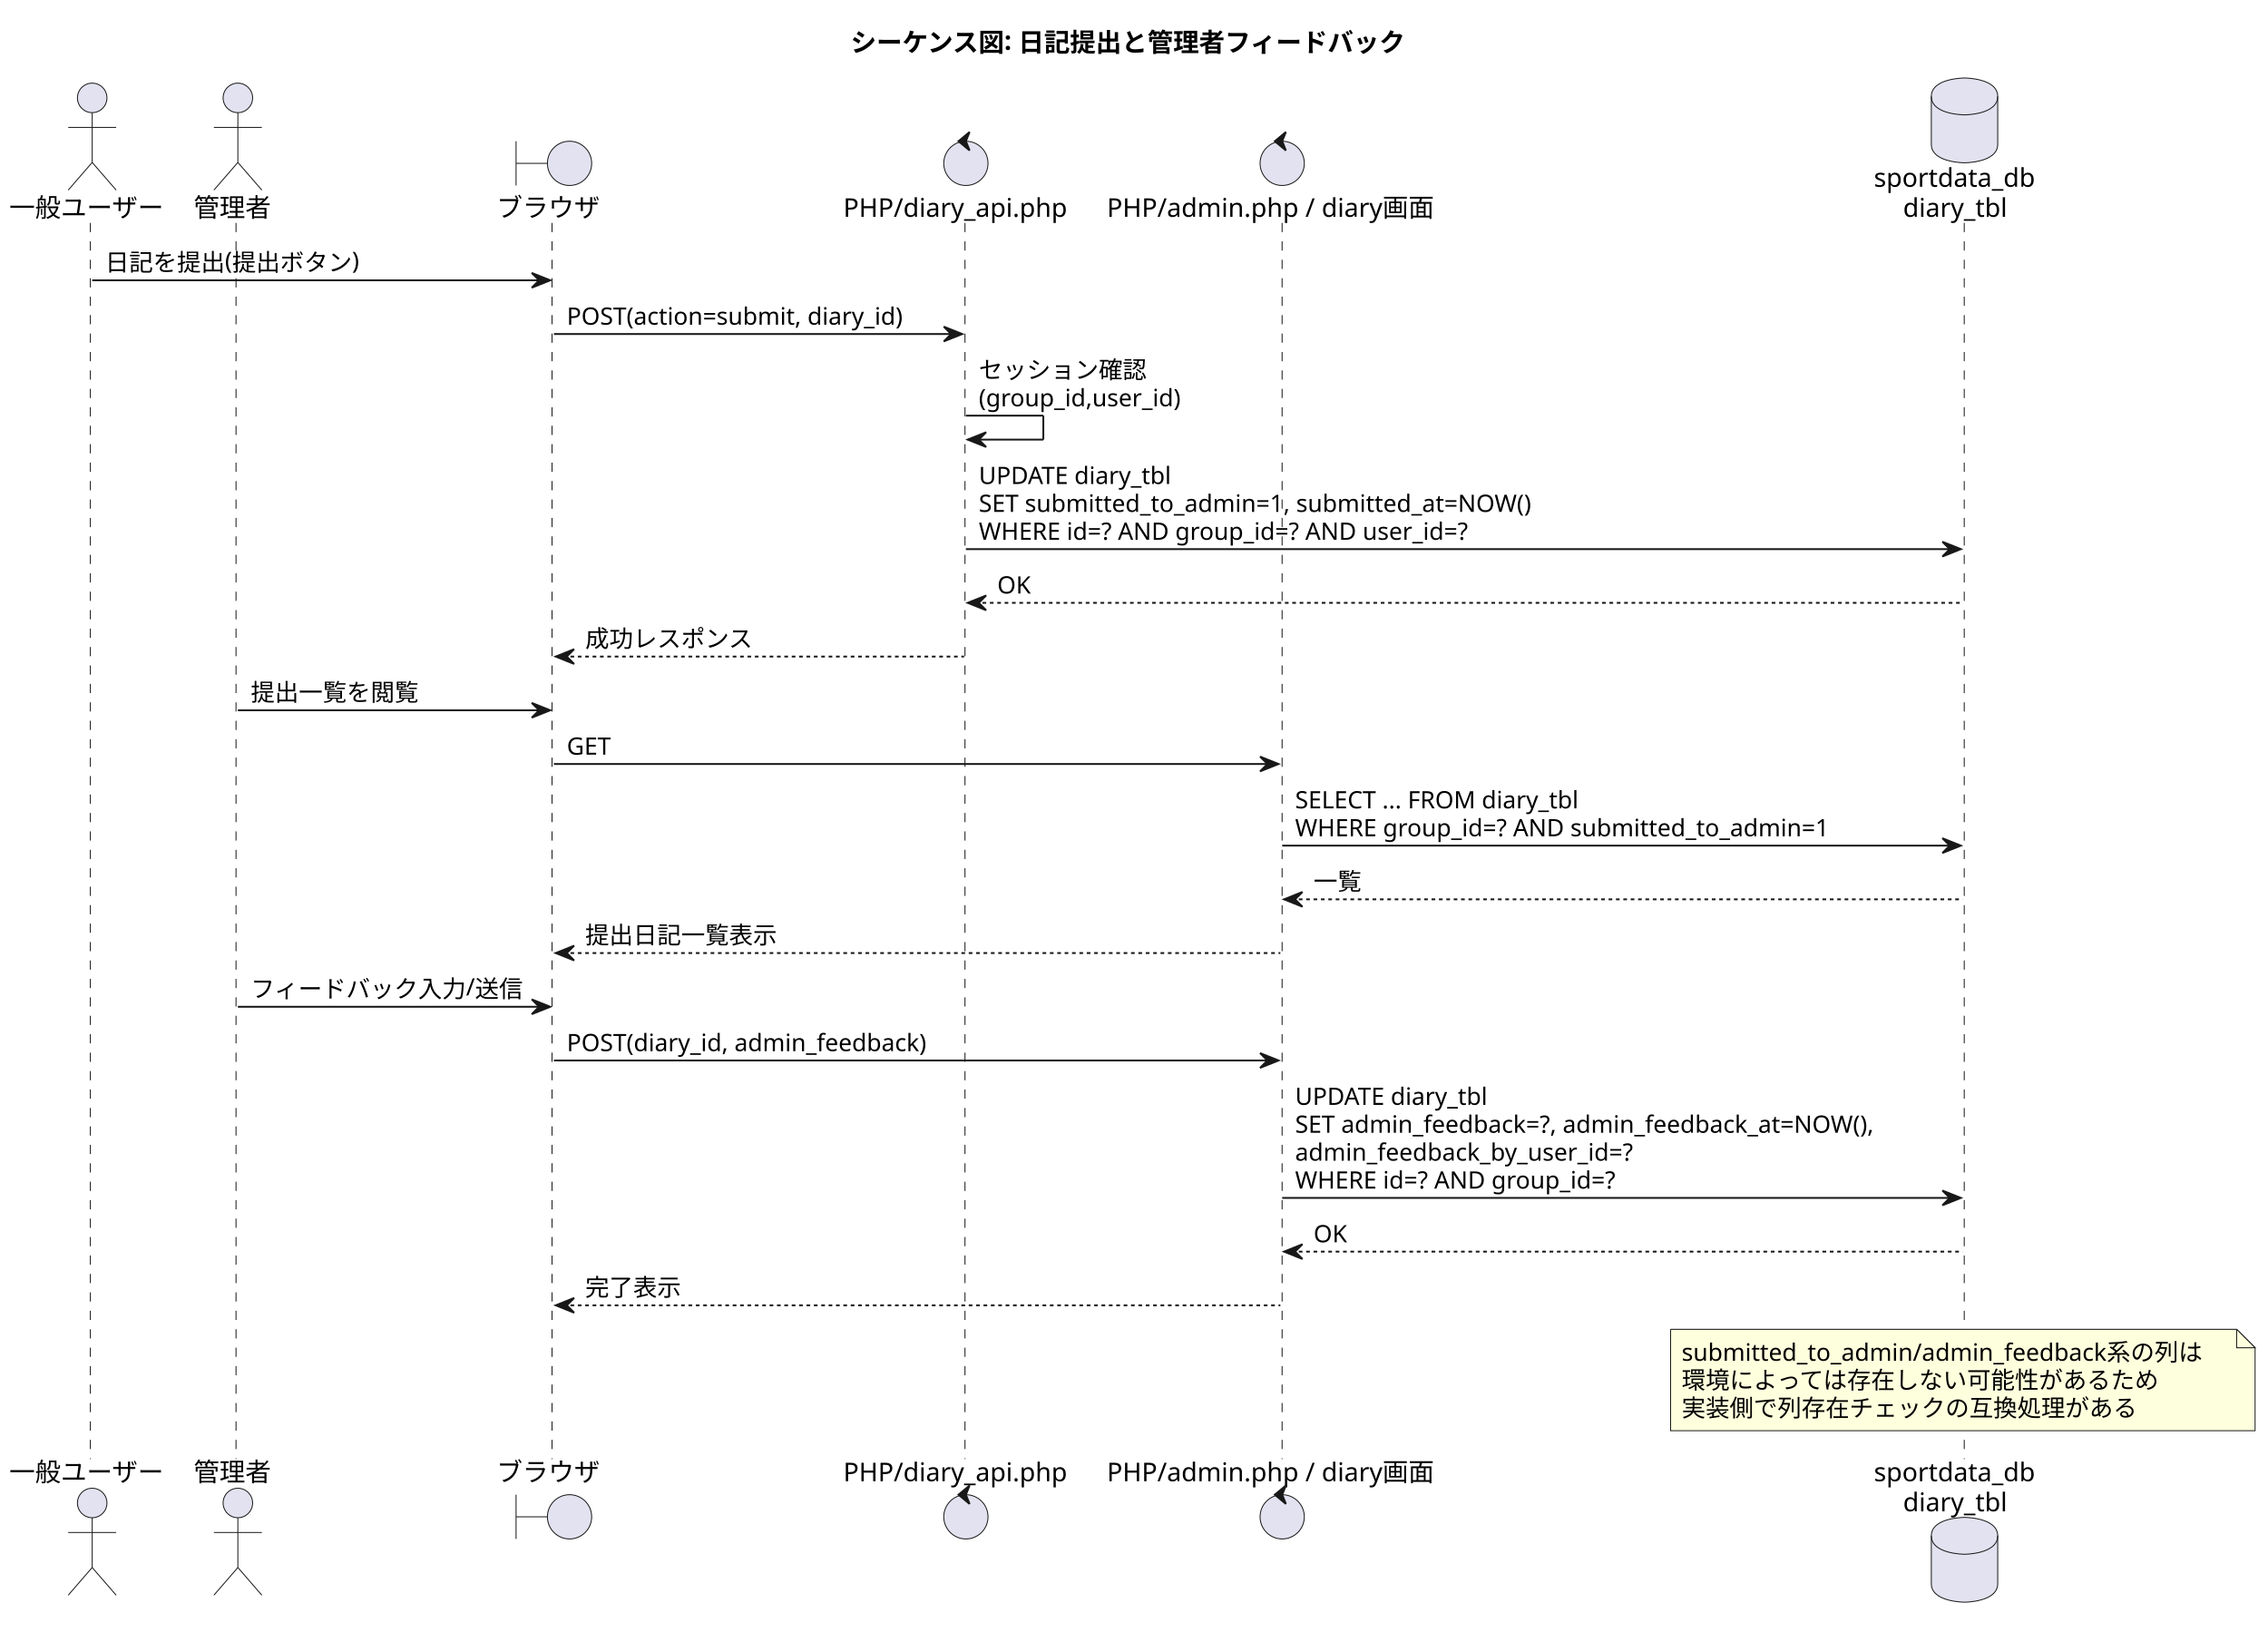
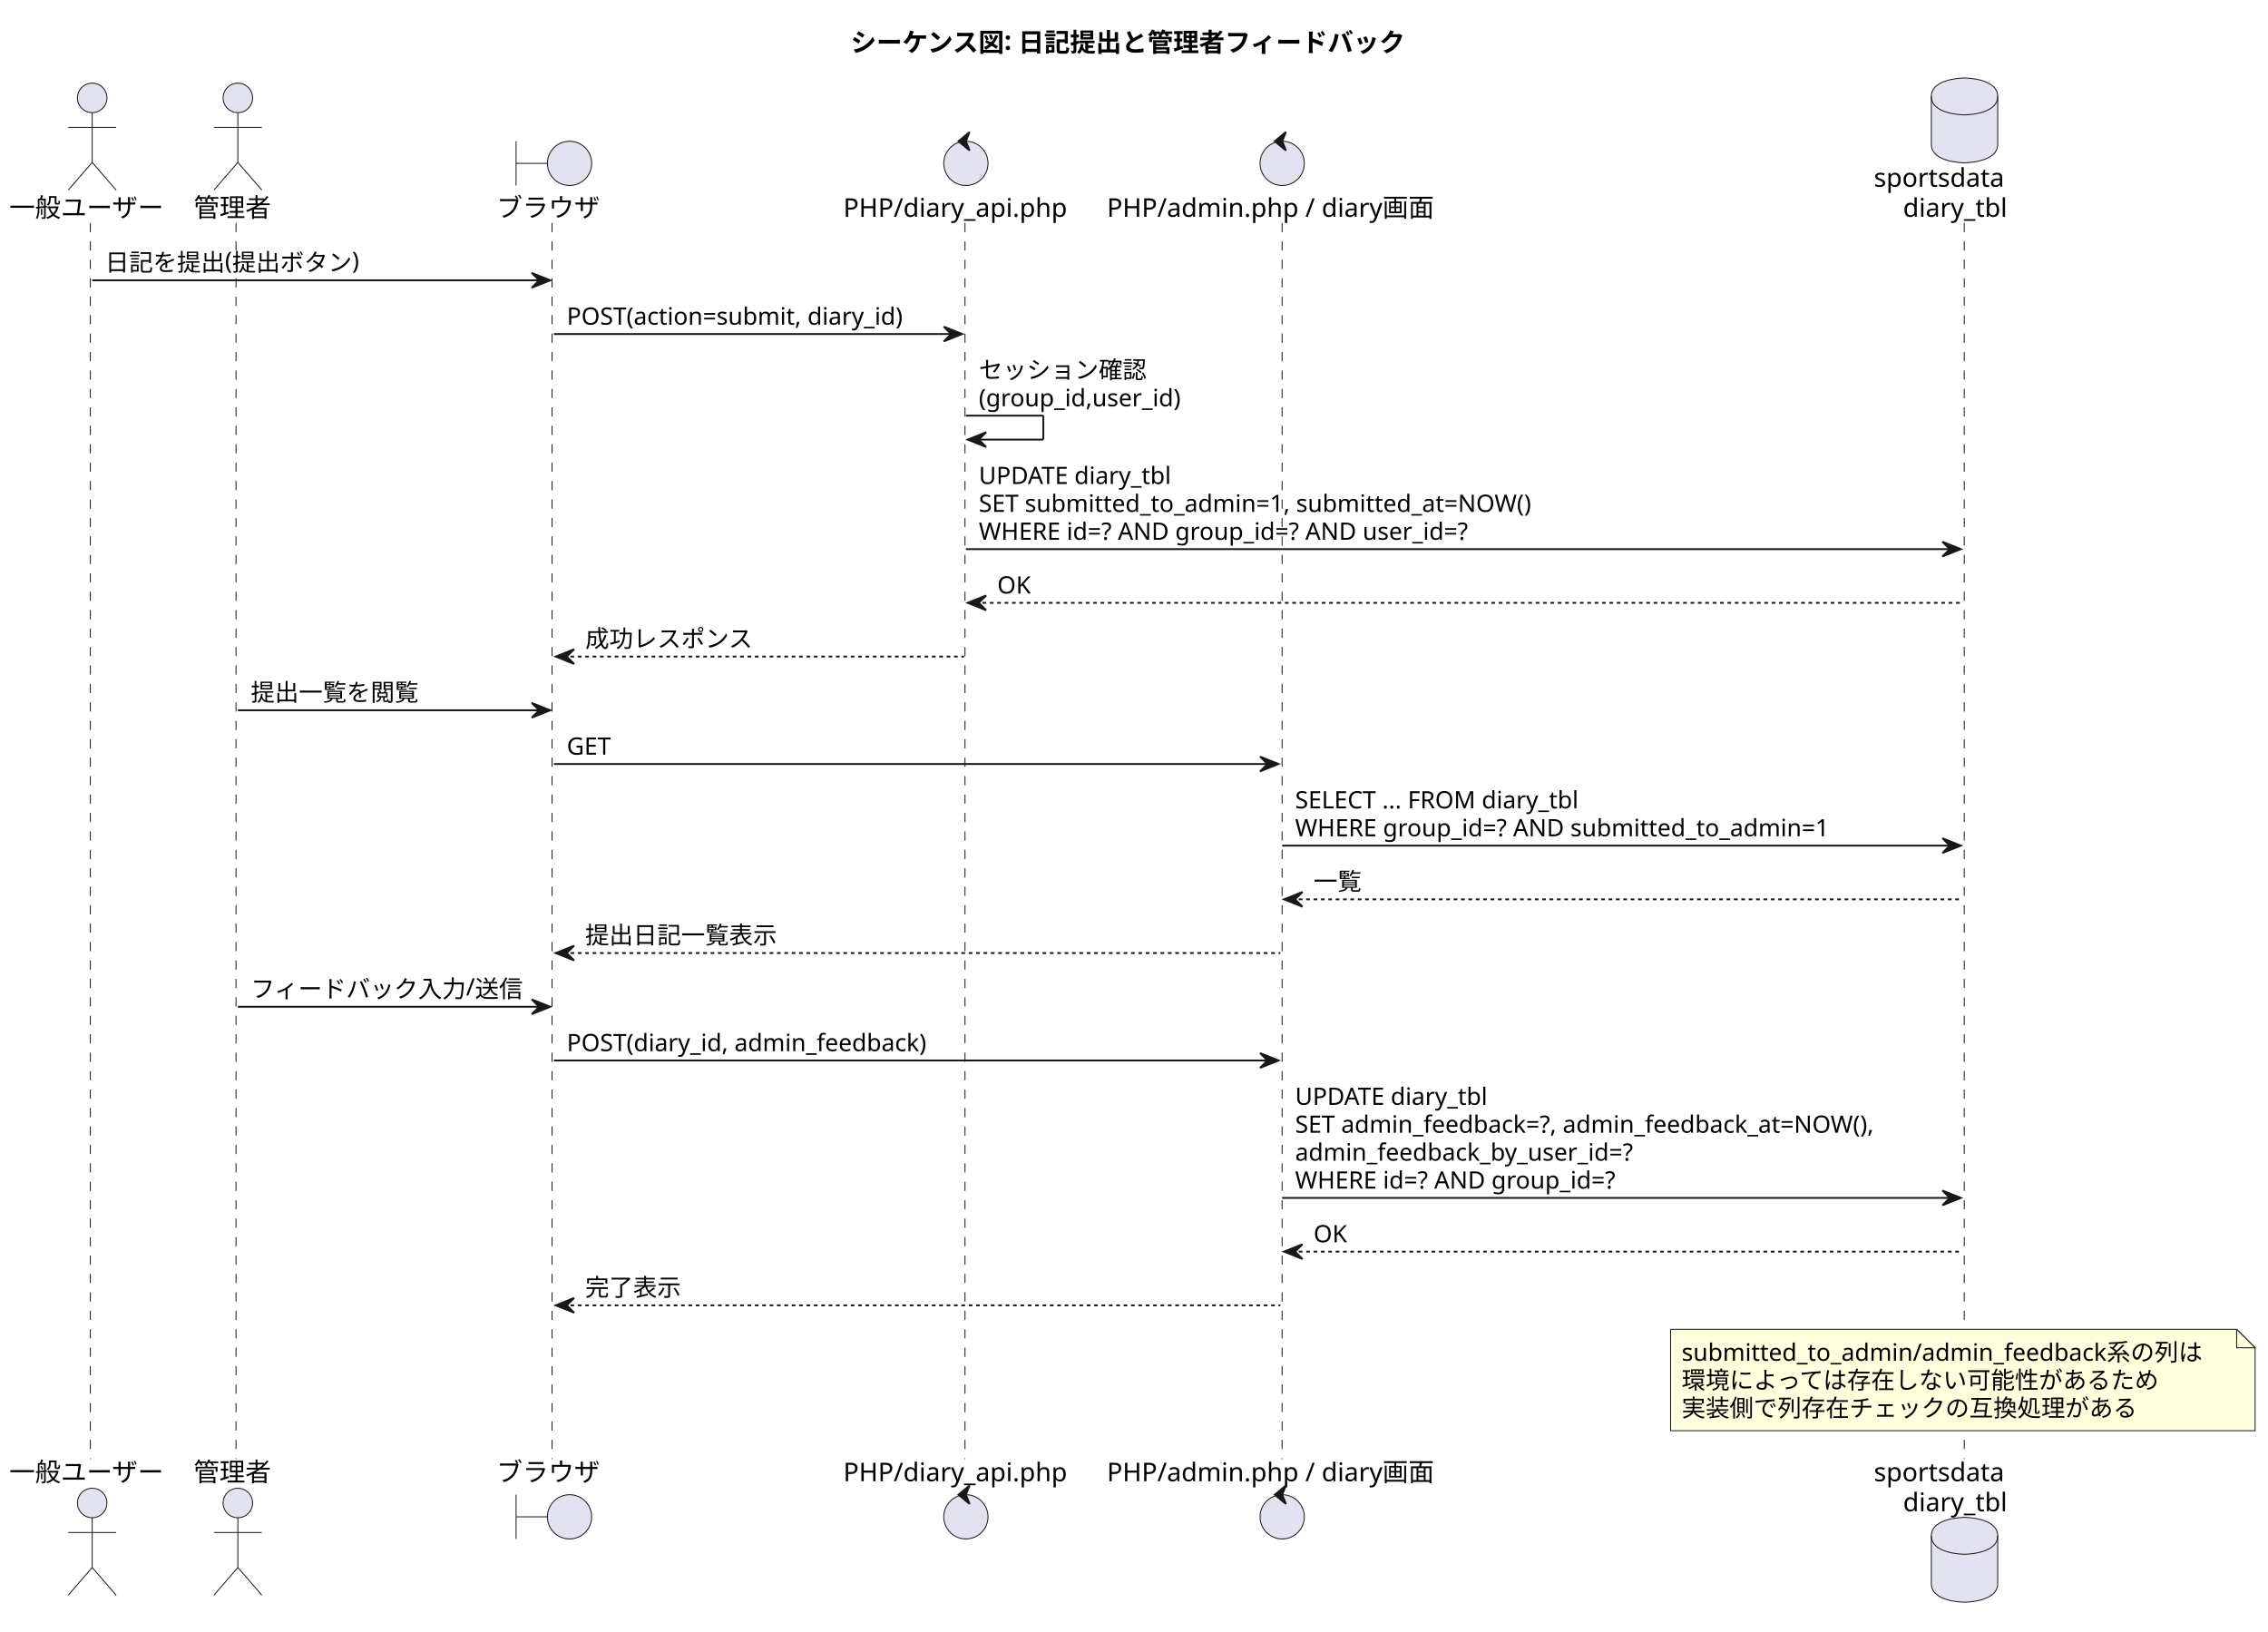
<svg xmlns="http://www.w3.org/2000/svg" contentStyleType="text/css" data-diagram-type="SEQUENCE" height="885px" preserveAspectRatio="none" style="width:1230px;height:885px;background:#FFFFFF;" version="1.1" viewBox="0 0 1230 885" width="1230px" zoomAndPan="magnify">
  <defs />
  <g>
    <text fill="#000000" font-family="sans-serif" font-size="14" font-weight="bold" lengthAdjust="spacing" textLength="304.471" x="461.314" y="27.995">シーケンス図: 日記提出と管理者フィードバック</text>
    <g class="participant-lifeline" data-entity-uid="part1" data-qualified-name="User" id="part1-lifeline">
      <g>
        <rect fill="#000000" fill-opacity="0" height="670.453" width="8" x="46" y="120.891" />
        <line style="stroke:#181818;stroke-width:0.5;stroke-dasharray:5,5;" x1="49" x2="49" y1="120.891" y2="791.344" />
      </g>
    </g>
    <g class="participant-lifeline" data-entity-uid="part2" data-qualified-name="Admin" id="part2-lifeline">
      <g>
        <rect fill="#000000" fill-opacity="0" height="670.453" width="8" x="124.999" y="120.891" />
        <line style="stroke:#181818;stroke-width:0.5;stroke-dasharray:5,5;" x1="128" x2="128" y1="120.891" y2="791.344" />
      </g>
    </g>
    <g class="participant-lifeline" data-entity-uid="part3" data-qualified-name="Browser" id="part3-lifeline">
      <g>
        <rect fill="#000000" fill-opacity="0" height="670.453" width="8" x="296.38" y="120.891" />
        <line style="stroke:#181818;stroke-width:0.5;stroke-dasharray:5,5;" x1="299.38" x2="299.38" y1="120.891" y2="791.344" />
      </g>
    </g>
    <g class="participant-lifeline" data-entity-uid="part4" data-qualified-name="DiaryAPI" id="part4-lifeline">
      <g>
        <rect fill="#000000" fill-opacity="0" height="670.453" width="8" x="519.829" y="120.891" />
        <line style="stroke:#181818;stroke-width:0.5;stroke-dasharray:5,5;" x1="523.341" x2="523.341" y1="120.891" y2="791.344" />
      </g>
    </g>
    <g class="participant-lifeline" data-entity-uid="part5" data-qualified-name="AdminPage" id="part5-lifeline">
      <g>
        <rect fill="#000000" fill-opacity="0" height="670.453" width="8" x="691.371" y="120.891" />
        <line style="stroke:#181818;stroke-width:0.5;stroke-dasharray:5,5;" x1="695.318" x2="695.318" y1="120.891" y2="791.344" />
      </g>
    </g>
    <g class="participant-lifeline" data-entity-uid="part6" data-qualified-name="DB" id="part6-lifeline">
      <g>
        <rect fill="#000000" fill-opacity="0" height="670.453" width="8" x="1061.413" y="120.891" />
        <line style="stroke:#181818;stroke-width:0.5;stroke-dasharray:5,5;" x1="1065.264" x2="1065.264" y1="120.891" y2="791.344" />
      </g>
    </g>
    <g class="participant participant-head" data-entity-uid="part1" data-qualified-name="User" id="part1-head">
      <text fill="#000000" font-family="sans-serif" font-size="14" lengthAdjust="spacing" textLength="84" x="5" y="117.589">一般ユーザー</text>
      <ellipse cx="50" cy="53.094" fill="#E2E2F0" rx="8" ry="8" style="stroke:#181818;stroke-width:0.5;" />
      <path d="M50,61.094 L50,88.094 M37,69.094 L63,69.094 M50,88.094 L37,103.094 M50,88.094 L63,103.094" fill="none" style="stroke:#181818;stroke-width:0.5;" />
    </g>
    <g class="participant participant-tail" data-entity-uid="part1" data-qualified-name="User" id="part1-tail">
      <text fill="#000000" font-family="sans-serif" font-size="14" lengthAdjust="spacing" textLength="84" x="5" y="803.339">一般ユーザー</text>
      <ellipse cx="50" cy="815.141" fill="#E2E2F0" rx="8" ry="8" style="stroke:#181818;stroke-width:0.5;" />
      <path d="M50,823.141 L50,850.141 M37,831.141 L63,831.141 M50,850.141 L37,865.141 M50,850.141 L63,865.141" fill="none" style="stroke:#181818;stroke-width:0.5;" />
    </g>
    <g class="participant participant-head" data-entity-uid="part2" data-qualified-name="Admin" id="part2-head">
      <text fill="#000000" font-family="sans-serif" font-size="14" lengthAdjust="spacing" textLength="42" x="105" y="117.589">管理者</text>
      <ellipse cx="129" cy="53.094" fill="#E2E2F0" rx="8" ry="8" style="stroke:#181818;stroke-width:0.5;" />
      <path d="M129,61.094 L129,88.094 M115.999,69.094 L142,69.094 M129,88.094 L115.999,103.094 M129,88.094 L142,103.094" fill="none" style="stroke:#181818;stroke-width:0.5;" />
    </g>
    <g class="participant participant-tail" data-entity-uid="part2" data-qualified-name="Admin" id="part2-tail">
      <text fill="#000000" font-family="sans-serif" font-size="14" lengthAdjust="spacing" textLength="42" x="105" y="803.339">管理者</text>
      <ellipse cx="129" cy="815.141" fill="#E2E2F0" rx="8" ry="8" style="stroke:#181818;stroke-width:0.5;" />
      <path d="M129,823.141 L129,850.141 M115.999,831.141 L142,831.141 M129,850.141 L115.999,865.141 M129,850.141 L142,865.141" fill="none" style="stroke:#181818;stroke-width:0.5;" />
    </g>
    <g class="participant participant-head" data-entity-uid="part3" data-qualified-name="Browser" id="part3-head">
      <text fill="#000000" font-family="sans-serif" font-size="14" lengthAdjust="spacing" textLength="56" x="269.38" y="117.589">ブラウザ</text>
      <path d="M279.88,76.594 L279.88,100.594 M279.88,88.594 L296.88,88.594" fill="none" style="stroke:#181818;stroke-width:0.5;" />
      <ellipse cx="308.88" cy="88.594" fill="#E2E2F0" rx="12" ry="12" style="stroke:#181818;stroke-width:0.5;" />
    </g>
    <g class="participant participant-tail" data-entity-uid="part3" data-qualified-name="Browser" id="part3-tail">
      <text fill="#000000" font-family="sans-serif" font-size="14" lengthAdjust="spacing" textLength="56" x="269.38" y="803.339">ブラウザ</text>
      <path d="M279.88,810.641 L279.88,834.641 M279.88,822.641 L296.88,822.641" fill="none" style="stroke:#181818;stroke-width:0.5;" />
      <ellipse cx="308.88" cy="822.641" fill="#E2E2F0" rx="12" ry="12" style="stroke:#181818;stroke-width:0.5;" />
    </g>
    <g class="participant participant-head" data-entity-uid="part4" data-qualified-name="DiaryAPI" id="part4-head">
      <text fill="#000000" font-family="sans-serif" font-size="14" lengthAdjust="spacing" textLength="126.978" x="457.341" y="117.589">PHP/diary_api.php</text>
      <ellipse cx="523.829" cy="88.594" fill="#E2E2F0" rx="12" ry="12" style="stroke:#181818;stroke-width:0.5;" />
      <polygon fill="#181818" points="519.829,76.594,525.829,71.594,523.829,76.594,525.829,81.594,519.829,76.594" style="stroke:#181818;stroke-width:1;" />
    </g>
    <g class="participant participant-tail" data-entity-uid="part4" data-qualified-name="DiaryAPI" id="part4-tail">
      <text fill="#000000" font-family="sans-serif" font-size="14" lengthAdjust="spacing" textLength="126.978" x="457.341" y="803.339">PHP/diary_api.php</text>
      <ellipse cx="523.829" cy="822.641" fill="#E2E2F0" rx="12" ry="12" style="stroke:#181818;stroke-width:0.5;" />
      <polygon fill="#181818" points="519.829,810.641,525.829,805.641,523.829,810.641,525.829,815.641,519.829,810.641" style="stroke:#181818;stroke-width:1;" />
    </g>
    <g class="participant participant-head" data-entity-uid="part5" data-qualified-name="AdminPage" id="part5-head">
      <text fill="#000000" font-family="sans-serif" font-size="14" lengthAdjust="spacing" textLength="184.105" x="600.318" y="117.589">PHP/admin.php / diary画面</text>
      <ellipse cx="695.371" cy="88.594" fill="#E2E2F0" rx="12" ry="12" style="stroke:#181818;stroke-width:0.5;" />
      <polygon fill="#181818" points="691.371,76.594,697.371,71.594,695.371,76.594,697.371,81.594,691.371,76.594" style="stroke:#181818;stroke-width:1;" />
    </g>
    <g class="participant participant-tail" data-entity-uid="part5" data-qualified-name="AdminPage" id="part5-tail">
      <text fill="#000000" font-family="sans-serif" font-size="14" lengthAdjust="spacing" textLength="184.105" x="600.318" y="803.339">PHP/admin.php / diary画面</text>
      <ellipse cx="695.371" cy="822.641" fill="#E2E2F0" rx="12" ry="12" style="stroke:#181818;stroke-width:0.5;" />
      <polygon fill="#181818" points="691.371,810.641,697.371,805.641,695.371,810.641,697.371,815.641,691.371,810.641" style="stroke:#181818;stroke-width:1;" />
    </g>
    <g class="participant participant-head" data-entity-uid="part6" data-qualified-name="DB" id="part6-head">
-       <text fill="#000000" font-family="sans-serif" font-size="14" lengthAdjust="spacing" textLength="92.299" x="1016.264" y="101.292">sportdata_db</text>
+       <text fill="#000000" font-family="sans-serif" font-size="14" lengthAdjust="spacing" textLength="92.299" x="1016.264" y="101.292">sportsdata</text>
      <text fill="#000000" font-family="sans-serif" font-size="14" lengthAdjust="spacing" textLength="60.662" x="1032.082" y="117.589">diary_tbl</text>
      <path d="M1047.413,52.297 C1047.413,42.297 1065.413,42.297 1065.413,42.297 C1065.413,42.297 1083.413,42.297 1083.413,52.297 L1083.413,78.297 C1083.413,88.297 1065.413,88.297 1065.413,88.297 C1065.413,88.297 1047.413,88.297 1047.413,78.297 L1047.413,52.297" fill="#E2E2F0" style="stroke:#181818;stroke-width:0.5;" />
      <path d="M1047.413,52.297 C1047.413,62.297 1065.413,62.297 1065.413,62.297 C1065.413,62.297 1083.413,62.297 1083.413,52.297" fill="none" style="stroke:#181818;stroke-width:0.5;" />
    </g>
    <g class="participant participant-tail" data-entity-uid="part6" data-qualified-name="DB" id="part6-tail">
-       <text fill="#000000" font-family="sans-serif" font-size="14" lengthAdjust="spacing" textLength="92.299" x="1016.264" y="803.339">sportdata_db</text>
+       <text fill="#000000" font-family="sans-serif" font-size="14" lengthAdjust="spacing" textLength="92.299" x="1016.264" y="803.339">sportsdata</text>
      <text fill="#000000" font-family="sans-serif" font-size="14" lengthAdjust="spacing" textLength="60.662" x="1032.082" y="819.636">diary_tbl</text>
      <path d="M1047.413,832.938 C1047.413,822.938 1065.413,822.938 1065.413,822.938 C1065.413,822.938 1083.413,822.938 1083.413,832.938 L1083.413,858.938 C1083.413,868.938 1065.413,868.938 1065.413,868.938 C1065.413,868.938 1047.413,868.938 1047.413,858.938 L1047.413,832.938" fill="#E2E2F0" style="stroke:#181818;stroke-width:0.5;" />
      <path d="M1047.413,832.938 C1047.413,842.938 1065.413,842.938 1065.413,842.938 C1065.413,842.938 1083.413,842.938 1083.413,832.938" fill="none" style="stroke:#181818;stroke-width:0.5;" />
    </g>
    <g class="message" data-entity-1="part1" data-entity-2="part3" id="msg1">
      <polygon fill="#181818" points="288.38,148.023,298.38,152.023,288.38,156.023,292.38,152.023" style="stroke:#181818;stroke-width:1;" />
      <line style="stroke:#181818;stroke-width:1;" x1="50" x2="294.38" y1="152.023" y2="152.023" />
      <text fill="#000000" font-family="sans-serif" font-size="13" lengthAdjust="spacing" textLength="140.144" x="57" y="146.958">日記を提出(提出ボタン)</text>
    </g>
    <g class="message" data-entity-1="part3" data-entity-2="part4" id="msg2">
      <polygon fill="#181818" points="511.829,177.156,521.829,181.156,511.829,185.156,515.829,181.156" style="stroke:#181818;stroke-width:1;" />
      <line style="stroke:#181818;stroke-width:1;" x1="300.38" x2="517.829" y1="181.156" y2="181.156" />
      <text fill="#000000" font-family="sans-serif" font-size="13" lengthAdjust="spacing" textLength="199.45" x="307.38" y="176.09">POST(action=submit, diary_id)</text>
    </g>
    <g class="message" data-entity-1="part4" data-entity-2="part4" id="msg3">
      <line style="stroke:#181818;stroke-width:1;" x1="523.829" x2="565.829" y1="225.422" y2="225.422" />
      <line style="stroke:#181818;stroke-width:1;" x1="565.829" x2="565.829" y1="225.422" y2="238.422" />
      <line style="stroke:#181818;stroke-width:1;" x1="524.829" x2="565.829" y1="238.422" y2="238.422" />
      <polygon fill="#181818" points="534.829,234.422,524.829,238.422,534.829,242.422,530.829,238.422" style="stroke:#181818;stroke-width:1;" />
      <text fill="#000000" font-family="sans-serif" font-size="13" lengthAdjust="spacing" textLength="91" x="530.829" y="205.223">セッション確認</text>
      <text fill="#000000" font-family="sans-serif" font-size="13" lengthAdjust="spacing" textLength="117.4" x="530.829" y="220.356">(group_id,user_id)</text>
    </g>
    <g class="message" data-entity-1="part4" data-entity-2="part6" id="msg4">
      <polygon fill="#181818" points="1053.413,293.82,1063.413,297.82,1053.413,301.82,1057.413,297.82" style="stroke:#181818;stroke-width:1;" />
      <line style="stroke:#181818;stroke-width:1;" x1="523.829" x2="1059.413" y1="297.82" y2="297.82" />
      <text fill="#000000" font-family="sans-serif" font-size="13" lengthAdjust="spacing" textLength="112.874" x="530.829" y="262.489">UPDATE diary_tbl</text>
      <text fill="#000000" font-family="sans-serif" font-size="13" lengthAdjust="spacing" textLength="328.129" x="530.829" y="277.622">SET submitted_to_admin=1, submitted_at=NOW()</text>
      <text fill="#000000" font-family="sans-serif" font-size="13" lengthAdjust="spacing" textLength="294.373" x="530.829" y="292.754">WHERE id=? AND group_id=? AND user_id=?</text>
    </g>
    <g class="message" data-entity-1="part6" data-entity-2="part4" id="msg5">
      <polygon fill="#181818" points="534.829,322.953,524.829,326.953,534.829,330.953,530.829,326.953" style="stroke:#181818;stroke-width:1;" />
      <line style="stroke:#181818;stroke-width:1;stroke-dasharray:2,2;" x1="528.829" x2="1064.413" y1="326.953" y2="326.953" />
      <text fill="#000000" font-family="sans-serif" font-size="13" lengthAdjust="spacing" textLength="18.757" x="540.829" y="321.887">OK</text>
    </g>
    <g class="message" data-entity-1="part4" data-entity-2="part3" id="msg6">
      <polygon fill="#181818" points="311.38,352.086,301.38,356.086,311.38,360.086,307.38,356.086" style="stroke:#181818;stroke-width:1;" />
      <line style="stroke:#181818;stroke-width:1;stroke-dasharray:2,2;" x1="305.38" x2="522.829" y1="356.086" y2="356.086" />
      <text fill="#000000" font-family="sans-serif" font-size="13" lengthAdjust="spacing" textLength="91" x="317.38" y="351.02">成功レスポンス</text>
    </g>
    <g class="message" data-entity-1="part2" data-entity-2="part3" id="msg7">
      <polygon fill="#181818" points="288.38,381.219,298.38,385.219,288.38,389.219,292.38,385.219" style="stroke:#181818;stroke-width:1;" />
      <line style="stroke:#181818;stroke-width:1;" x1="129" x2="294.38" y1="385.219" y2="385.219" />
      <text fill="#000000" font-family="sans-serif" font-size="13" lengthAdjust="spacing" textLength="91" x="136" y="380.153">提出一覧を閲覧</text>
    </g>
    <g class="message" data-entity-1="part3" data-entity-2="part5" id="msg8">
      <polygon fill="#181818" points="683.371,410.352,693.371,414.352,683.371,418.352,687.371,414.352" style="stroke:#181818;stroke-width:1;" />
      <line style="stroke:#181818;stroke-width:1;" x1="300.38" x2="689.371" y1="414.352" y2="414.352" />
      <text fill="#000000" font-family="sans-serif" font-size="13" lengthAdjust="spacing" textLength="26.229" x="307.38" y="409.286">GET</text>
    </g>
    <g class="message" data-entity-1="part5" data-entity-2="part6" id="msg9">
      <polygon fill="#181818" points="1053.413,454.617,1063.413,458.617,1053.413,462.617,1057.413,458.617" style="stroke:#181818;stroke-width:1;" />
      <line style="stroke:#181818;stroke-width:1;" x1="695.371" x2="1059.413" y1="458.617" y2="458.617" />
      <text fill="#000000" font-family="sans-serif" font-size="13" lengthAdjust="spacing" textLength="168.023" x="702.371" y="438.418">SELECT ... FROM diary_tbl</text>
      <text fill="#000000" font-family="sans-serif" font-size="13" lengthAdjust="spacing" textLength="315.244" x="702.371" y="453.551">WHERE group_id=? AND submitted_to_admin=1</text>
    </g>
    <g class="message" data-entity-1="part6" data-entity-2="part5" id="msg10">
      <polygon fill="#181818" points="706.371,483.75,696.371,487.75,706.371,491.75,702.371,487.75" style="stroke:#181818;stroke-width:1;" />
      <line style="stroke:#181818;stroke-width:1;stroke-dasharray:2,2;" x1="700.371" x2="1064.413" y1="487.75" y2="487.75" />
      <text fill="#000000" font-family="sans-serif" font-size="13" lengthAdjust="spacing" textLength="26" x="712.371" y="482.684">一覧</text>
    </g>
    <g class="message" data-entity-1="part5" data-entity-2="part3" id="msg11">
      <polygon fill="#181818" points="311.38,512.883,301.38,516.883,311.38,520.883,307.38,516.883" style="stroke:#181818;stroke-width:1;" />
      <line style="stroke:#181818;stroke-width:1;stroke-dasharray:2,2;" x1="305.38" x2="694.371" y1="516.883" y2="516.883" />
      <text fill="#000000" font-family="sans-serif" font-size="13" lengthAdjust="spacing" textLength="104" x="317.38" y="511.817">提出日記一覧表示</text>
    </g>
    <g class="message" data-entity-1="part2" data-entity-2="part3" id="msg12">
      <polygon fill="#181818" points="288.38,542.016,298.38,546.016,288.38,550.016,292.38,546.016" style="stroke:#181818;stroke-width:1;" />
      <line style="stroke:#181818;stroke-width:1;" x1="129" x2="294.38" y1="546.016" y2="546.016" />
      <text fill="#000000" font-family="sans-serif" font-size="13" lengthAdjust="spacing" textLength="147.38" x="136" y="540.95">フィードバック入力/送信</text>
    </g>
    <g class="message" data-entity-1="part3" data-entity-2="part5" id="msg13">
      <polygon fill="#181818" points="683.371,571.148,693.371,575.148,683.371,579.148,687.371,575.148" style="stroke:#181818;stroke-width:1;" />
      <line style="stroke:#181818;stroke-width:1;" x1="300.38" x2="689.371" y1="575.148" y2="575.148" />
      <text fill="#000000" font-family="sans-serif" font-size="13" lengthAdjust="spacing" textLength="210.856" x="307.38" y="570.082">POST(diary_id, admin_feedback)</text>
    </g>
    <g class="message" data-entity-1="part5" data-entity-2="part6" id="msg14">
      <polygon fill="#181818" points="1053.413,645.68,1063.413,649.68,1053.413,653.68,1057.413,649.68" style="stroke:#181818;stroke-width:1;" />
      <line style="stroke:#181818;stroke-width:1;" x1="695.371" x2="1059.413" y1="649.68" y2="649.68" />
      <text fill="#000000" font-family="sans-serif" font-size="13" lengthAdjust="spacing" textLength="112.874" x="702.371" y="599.215">UPDATE diary_tbl</text>
      <text fill="#000000" font-family="sans-serif" font-size="13" lengthAdjust="spacing" textLength="346.043" x="702.371" y="614.348">SET admin_feedback=?, admin_feedback_at=NOW(),</text>
      <text fill="#000000" font-family="sans-serif" font-size="13" lengthAdjust="spacing" textLength="200.408" x="702.371" y="629.481">admin_feedback_by_user_id=?</text>
      <text fill="#000000" font-family="sans-serif" font-size="13" lengthAdjust="spacing" textLength="192.969" x="702.371" y="644.614">WHERE id=? AND group_id=?</text>
    </g>
    <g class="message" data-entity-1="part6" data-entity-2="part5" id="msg15">
      <polygon fill="#181818" points="706.371,674.812,696.371,678.812,706.371,682.812,702.371,678.812" style="stroke:#181818;stroke-width:1;" />
      <line style="stroke:#181818;stroke-width:1;stroke-dasharray:2,2;" x1="700.371" x2="1064.413" y1="678.812" y2="678.812" />
      <text fill="#000000" font-family="sans-serif" font-size="13" lengthAdjust="spacing" textLength="18.757" x="712.371" y="673.747">OK</text>
    </g>
    <g class="message" data-entity-1="part5" data-entity-2="part3" id="msg16">
      <polygon fill="#181818" points="311.38,703.945,301.38,707.945,311.38,711.945,307.38,707.945" style="stroke:#181818;stroke-width:1;" />
      <line style="stroke:#181818;stroke-width:1;stroke-dasharray:2,2;" x1="305.38" x2="694.371" y1="707.945" y2="707.945" />
      <text fill="#000000" font-family="sans-serif" font-size="13" lengthAdjust="spacing" textLength="52" x="317.38" y="702.879">完了表示</text>
    </g>
    <path d="M906,720.945 L906,775.945 L1223,775.945 L1223,730.945 L1213,720.945 L906,720.945" fill="#FEFFDD" style="stroke:#181818;stroke-width:0.5;" />
    <path d="M1213,720.945 L1213,730.945 L1223,730.945 L1213,720.945" fill="#FEFFDD" style="stroke:#181818;stroke-width:0.5;" />
    <text fill="#000000" font-family="sans-serif" font-size="13" lengthAdjust="spacing" textLength="296.099" x="912" y="738.012">submitted_to_admin/admin_feedback系の列は</text>
    <text fill="#000000" font-family="sans-serif" font-size="13" lengthAdjust="spacing" textLength="260" x="912" y="753.145">環境によっては存在しない可能性があるため</text>
    <text fill="#000000" font-family="sans-serif" font-size="13" lengthAdjust="spacing" textLength="247" x="912" y="768.278">実装側で列存在チェックの互換処理がある</text>
  </g>
</svg>
